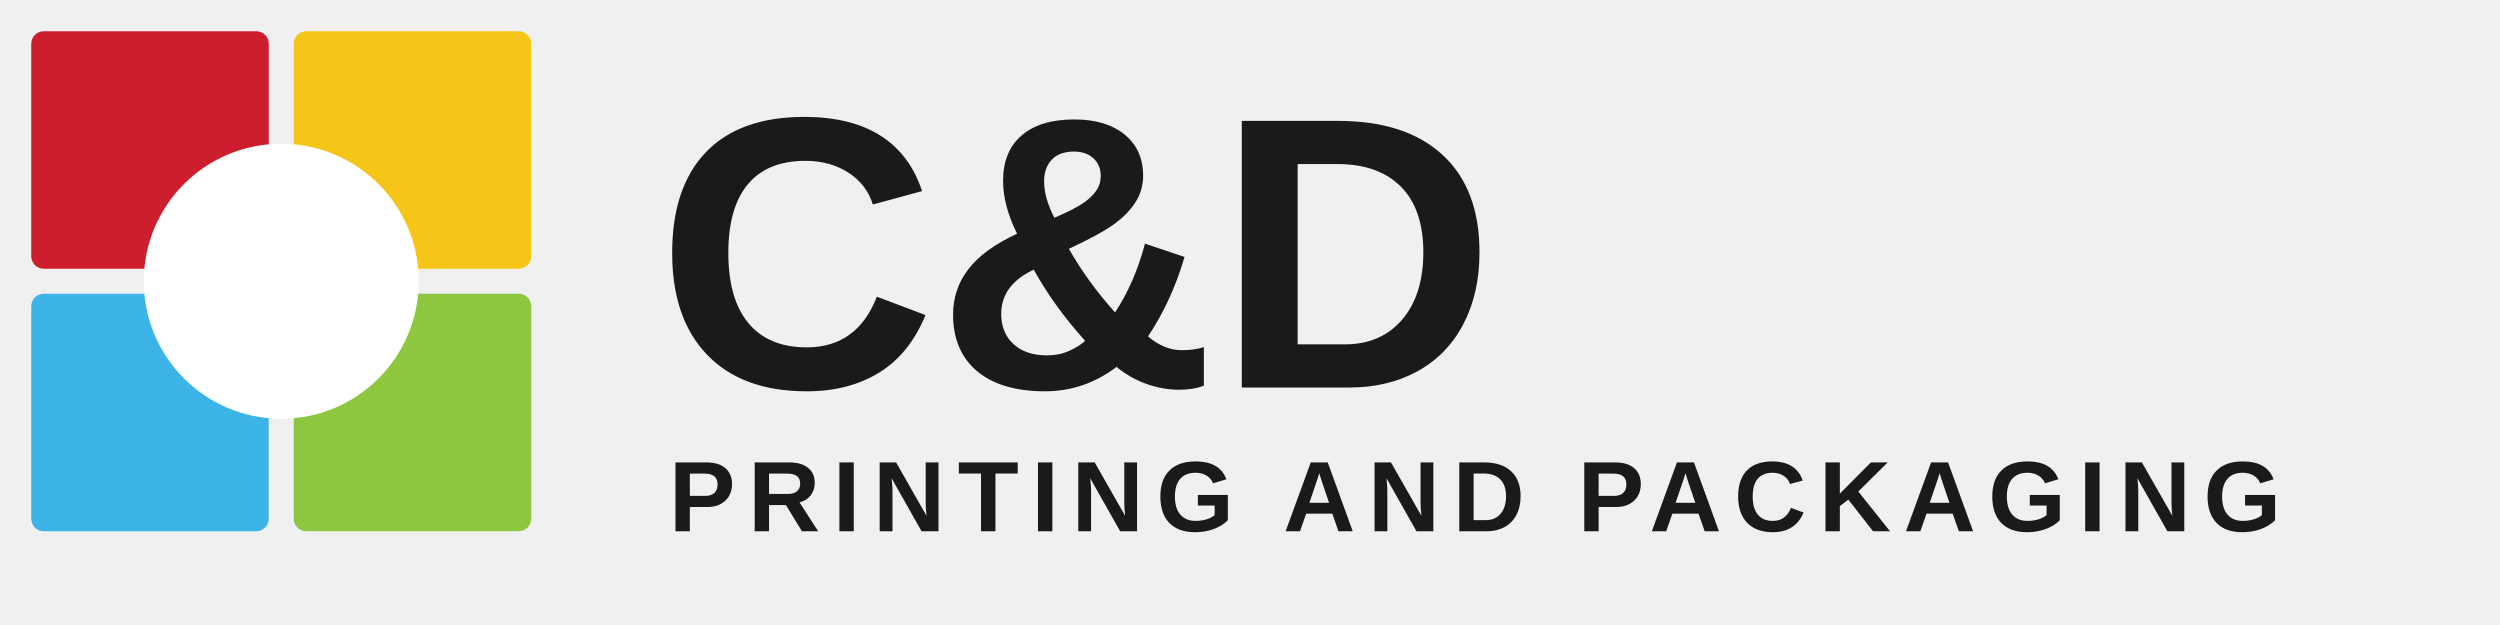
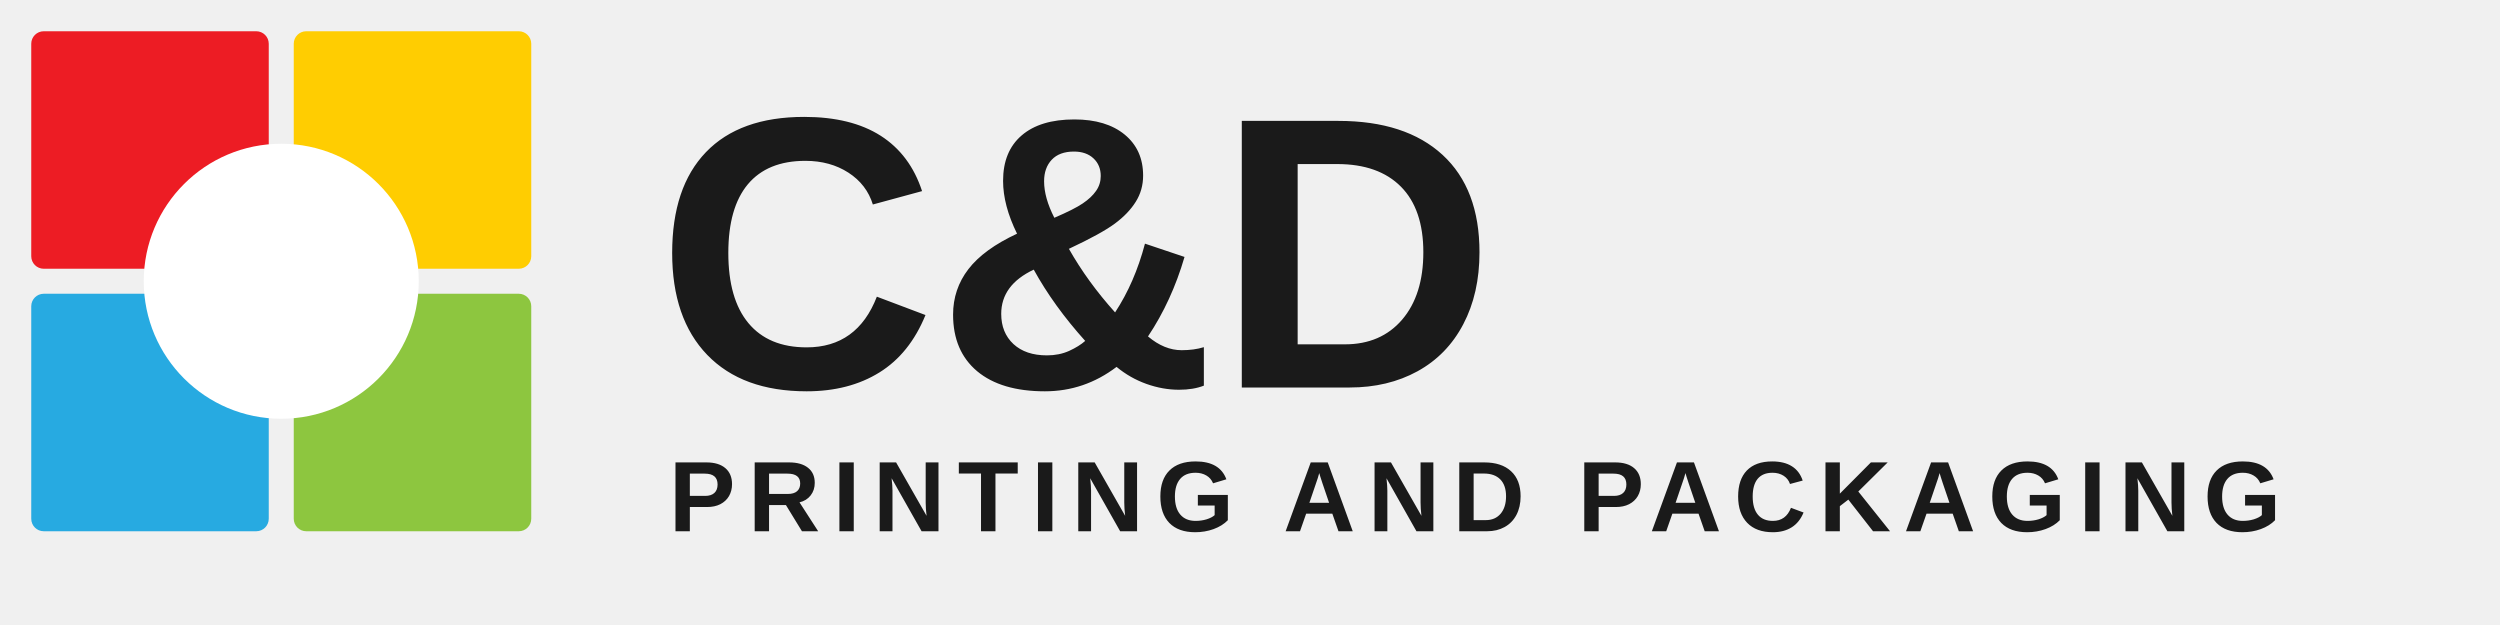
<svg xmlns="http://www.w3.org/2000/svg" viewBox="0 0 400 100" fill="none">
  <g transform="translate(5, 5)">
-     <rect x="0" y="0" width="38" height="38" rx="2" fill="#CC1E2D" />
-     <rect x="42" y="0" width="38" height="38" rx="2" fill="#F5C518" />
-     <rect x="0" y="42" width="38" height="38" rx="2" fill="#3DB4E7" />
+     <rect x="0" y="0" width="38" height="38" rx="2" fill="#ED1C24" />
+     <rect x="42" y="0" width="38" height="38" rx="2" fill="#FFCD01" />
+     <rect x="0" y="42" width="38" height="38" rx="2" fill="#27AAE1" />
    <rect x="42" y="42" width="38" height="38" rx="2" fill="#8DC63F" />
    <circle cx="40" cy="40" r="22" fill="white" />
  </g>
  <text x="105" y="62" font-family="Arial Black, Arial, Helvetica, sans-serif" font-weight="900" font-size="62" fill="#1a1a1a">C&amp;D</text>
  <text x="107" y="85" font-family="Arial, Helvetica, sans-serif" font-weight="700" font-size="16" letter-spacing="2" fill="#1a1a1a">PRINTING AND PACKAGING</text>
</svg>
